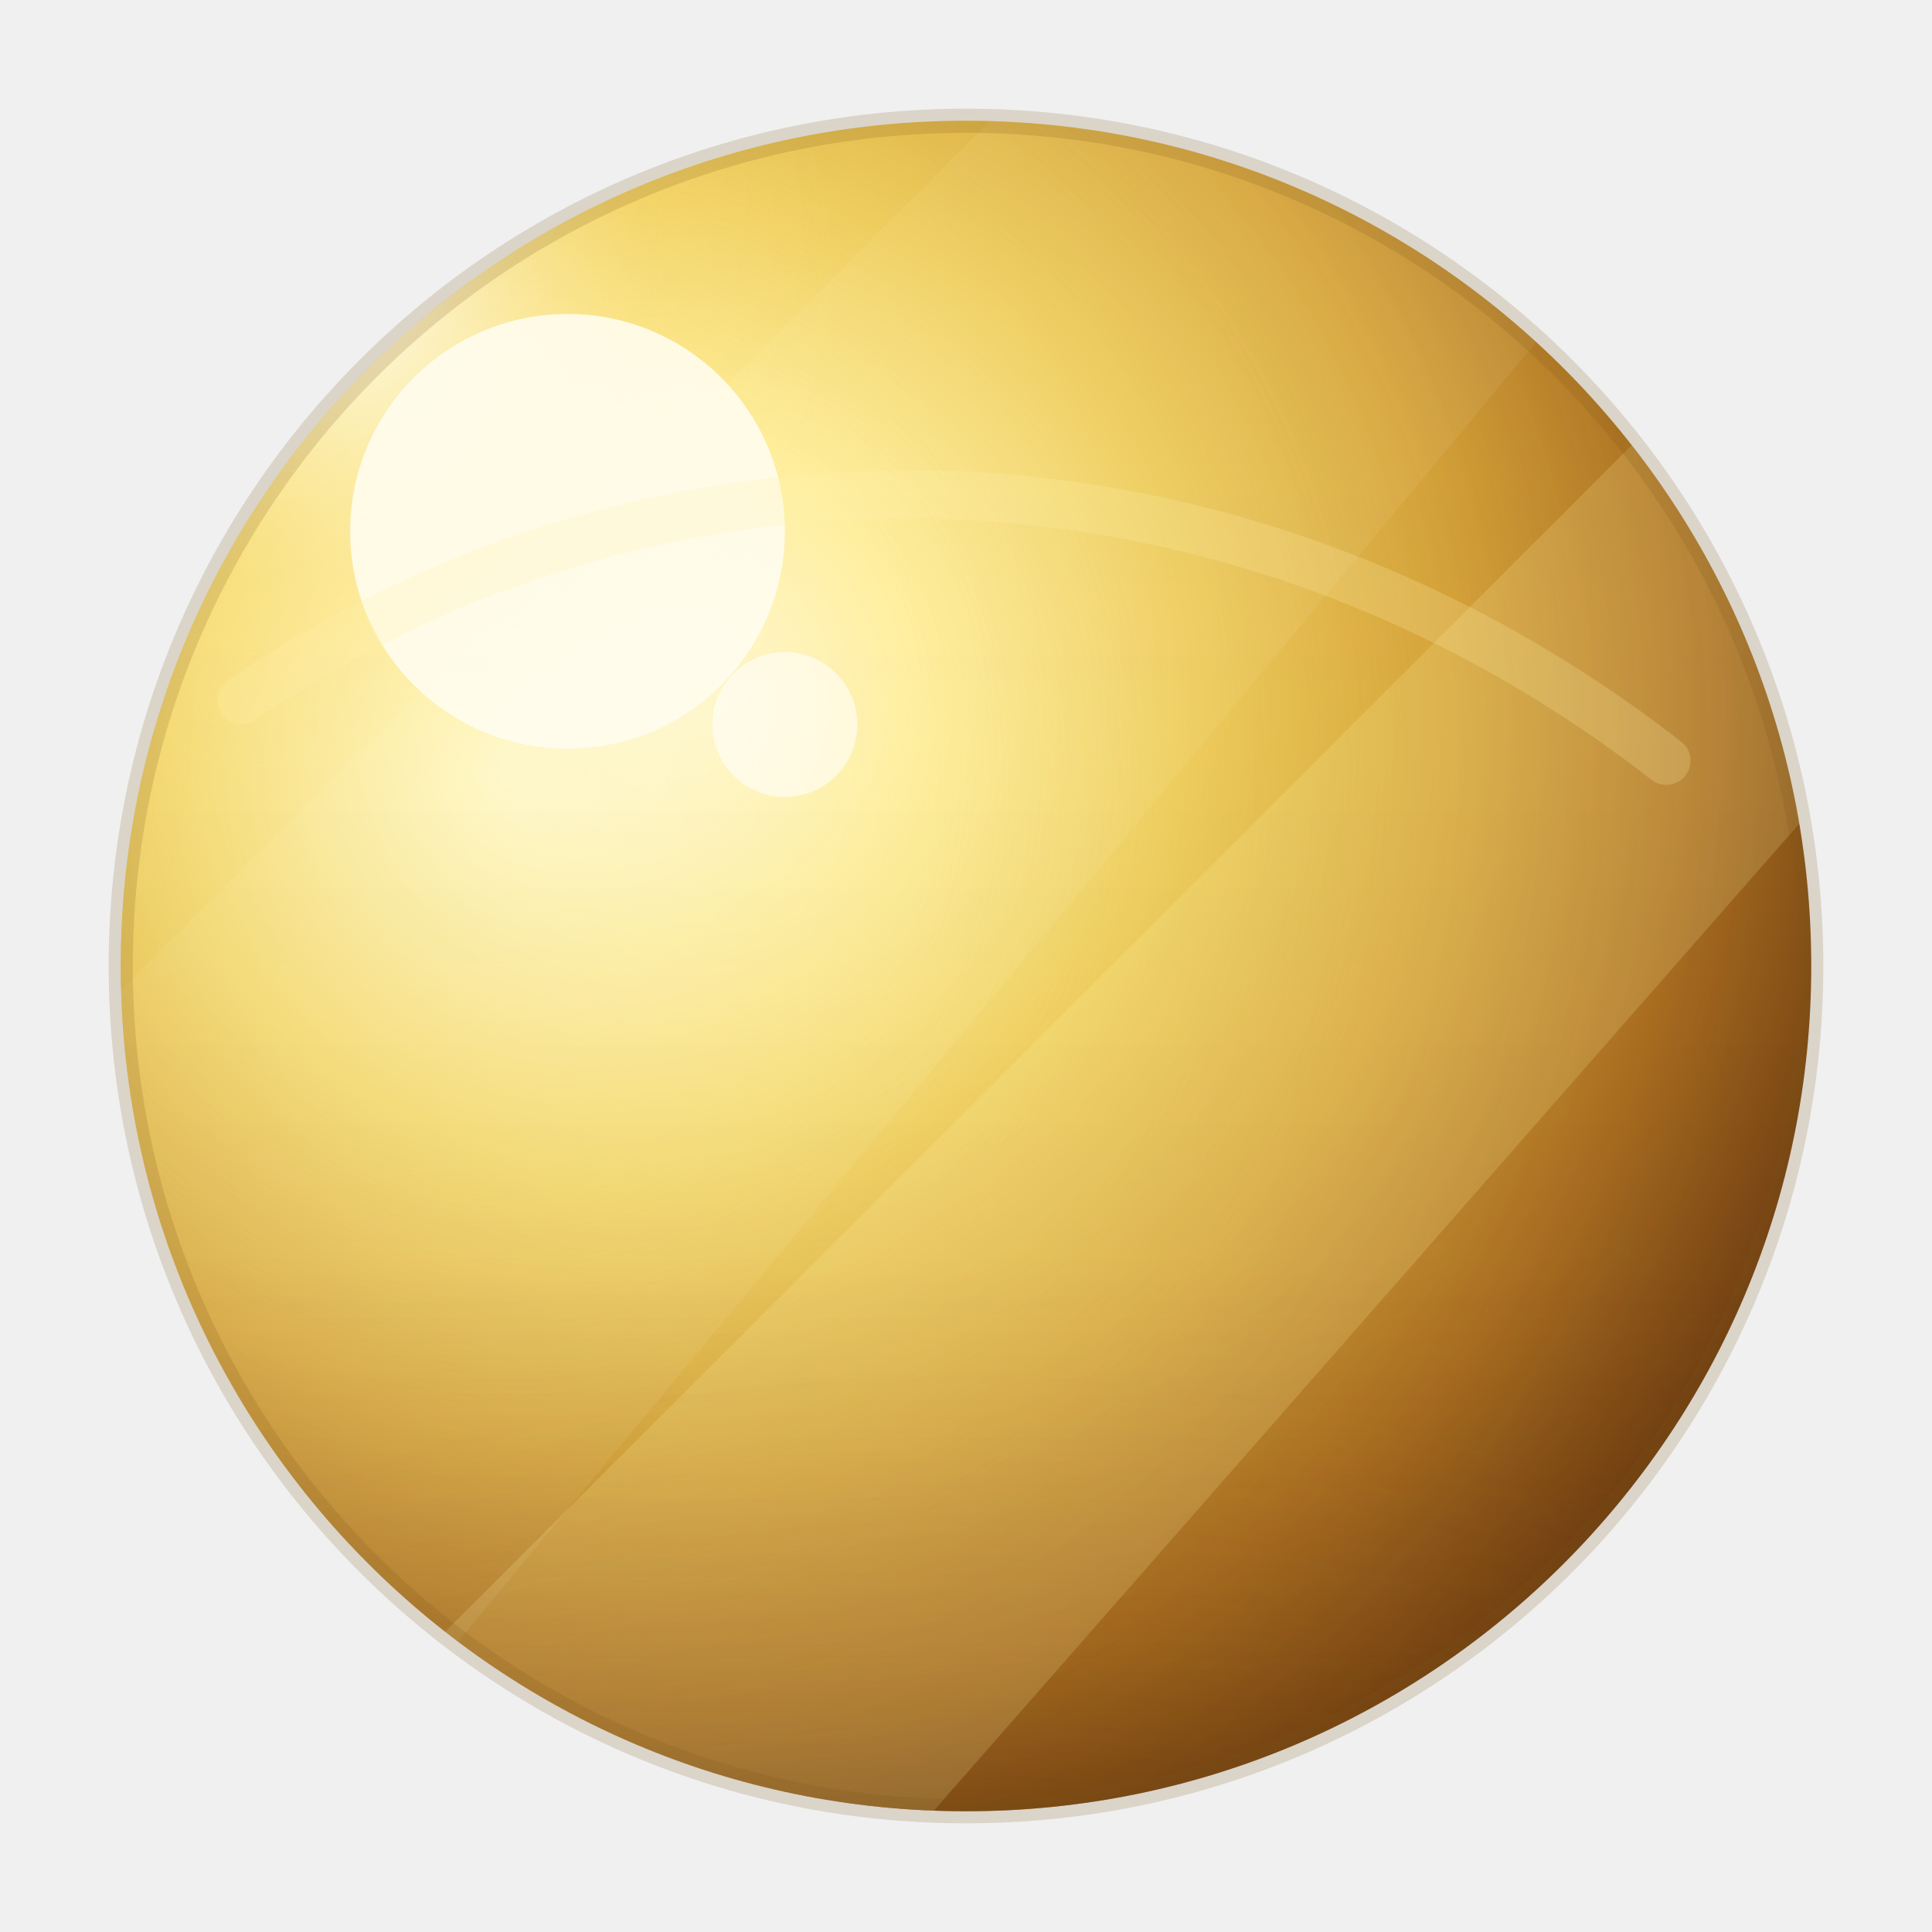
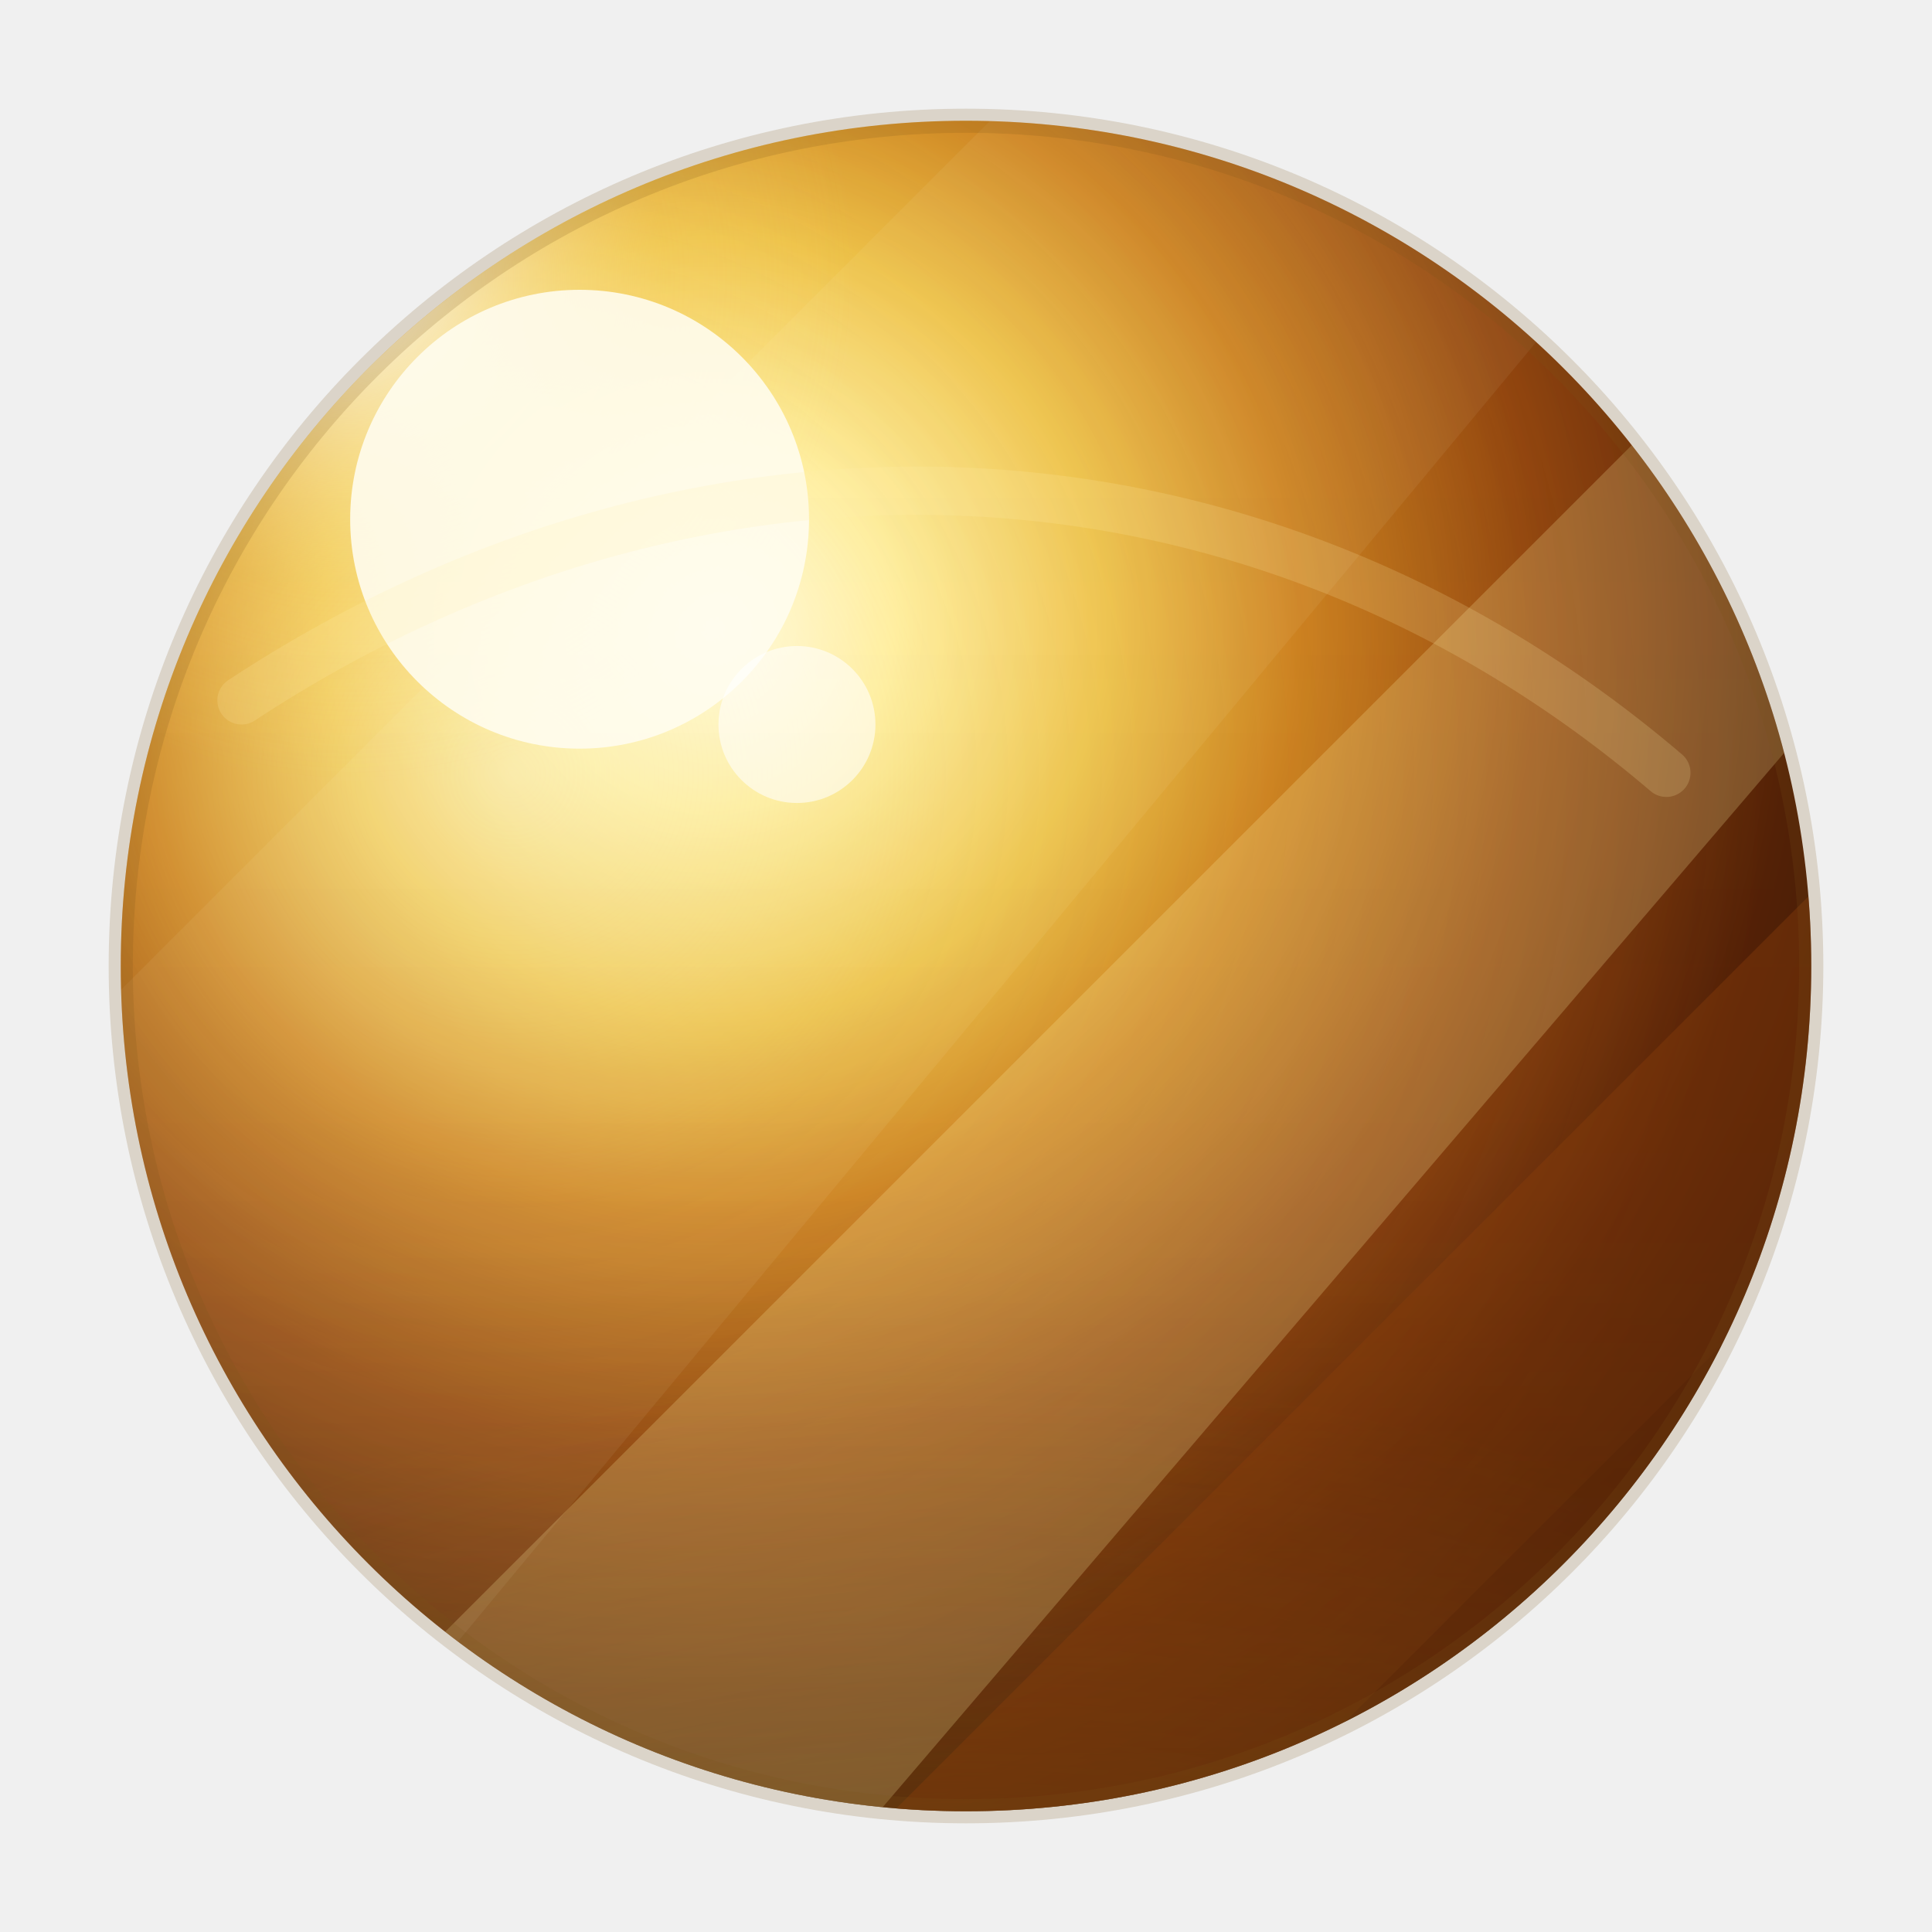
<svg xmlns="http://www.w3.org/2000/svg" viewBox="0 0 160 160">
  <defs>
-     <radialGradient id="base" cx="33%" cy="34%" r="88%">
-       <stop offset="0" stop-color="#fffef4" />
-       <stop offset="0.16" stop-color="#fff1a1" />
-       <stop offset="0.34" stop-color="#efd05d" />
-       <stop offset="0.52" stop-color="#d4a33a" />
-       <stop offset="0.69" stop-color="#a86c20" />
-       <stop offset="0.84" stop-color="#6d3c10" />
-       <stop offset="1" stop-color="#2a1608" />
+     <radialGradient id="base" cx="35%" cy="30%" r="89%">
+       <stop offset="0" stop-color="#fffdf1" />
+       <stop offset="0.12" stop-color="#ffefa0" />
+       <stop offset="0.26" stop-color="#edc044" />
+       <stop offset="0.39" stop-color="#ca7d1c" />
+       <stop offset="0.55" stop-color="#8f420d" />
+       <stop offset="0.72" stop-color="#532006" />
+       <stop offset="1" stop-color="#1d0b02" />
    </radialGradient>
    <radialGradient id="leftGlow" cx="24%" cy="39%" r="72%">
-       <stop offset="0" stop-color="#fff9d5" stop-opacity=".72" />
-       <stop offset=".34" stop-color="#ffe98e" stop-opacity=".34" />
+       <stop offset="0" stop-color="#fff9d5" stop-opacity="0.48" />
+       <stop offset=".34" stop-color="#ffe98e" stop-opacity="0.14" />
      <stop offset=".72" stop-color="#dba33b" stop-opacity=".08" />
      <stop offset="1" stop-color="#dba33b" stop-opacity="0" />
    </radialGradient>
    <radialGradient id="flare" cx="31%" cy="30%" r="42%">
      <stop offset="0" stop-color="#ffffff" stop-opacity=".95" />
      <stop offset=".24" stop-color="#fffce7" stop-opacity=".56" />
      <stop offset=".62" stop-color="#ffe88d" stop-opacity=".16" />
      <stop offset="1" stop-color="#ffe88d" stop-opacity="0" />
    </radialGradient>
    <linearGradient id="bottomShade" x1="80" y1="38" x2="80" y2="170" gradientUnits="userSpaceOnUse">
      <stop offset="0" stop-color="#4b260a" stop-opacity="0" />
      <stop offset=".5" stop-color="#70400f" stop-opacity=".04" />
      <stop offset=".74" stop-color="#74410f" stop-opacity=".24" />
      <stop offset="1" stop-color="#281307" stop-opacity=".72" />
    </linearGradient>
    <radialGradient id="bottomBrown" cx="50%" cy="104%" r="76%">
-       <stop offset="0" stop-color="#281307" stop-opacity=".82" />
-       <stop offset=".34" stop-color="#70400f" stop-opacity=".44" />
-       <stop offset=".66" stop-color="#a66b1e" stop-opacity=".12" />
+       <stop offset="0" stop-color="#281307" stop-opacity="0.95" />
+       <stop offset=".34" stop-color="#70400f" stop-opacity="0.62" />
+       <stop offset=".66" stop-color="#a66b1e" stop-opacity="0.18" />
      <stop offset="1" stop-color="#a66b1e" stop-opacity="0" />
    </radialGradient>
    <clipPath id="clip">
      <circle cx="80" cy="80" r="70" />
    </clipPath>
  </defs>
  <circle cx="80" cy="80" r="70" fill="url(#base)" />
  <g clip-path="url(#clip)">
    <circle cx="80" cy="80" r="72" fill="url(#leftGlow)" />
    <ellipse cx="80" cy="139" rx="82" ry="58" fill="url(#bottomBrown)" />
-     <circle cx="80" cy="80" r="72" fill="url(#bottomShade)" opacity=".62" />
-     <path d="M92 172 172 92v80z" fill="#4a260c" opacity=".14" />
-     <path d="M0 172 172 0v42L58 172z" fill="#fff2a8" opacity=".18" />
-     <path d="M-16 108 108 -16h56L8 172H-16z" fill="#fffbe2" opacity=".07" />
-     <circle cx="47" cy="44" r="50" fill="url(#flare)" />
-     <circle cx="47" cy="44" r="18" fill="#fffdf0" opacity=".88" />
-     <circle cx="65" cy="60" r="6" fill="#ffffff" opacity=".58" />
-     <path d="M20 58c35-24 82-23 118 5" fill="none" stroke="#fff0ad" stroke-opacity=".22" stroke-width="4" stroke-linecap="round" />
+     <circle cx="80" cy="80" r="72" fill="url(#bottomShade)" opacity="0.68" />
+     <path d="M82 172 172 82v90z" fill="#2d0e03" opacity="0.32" />
+     <path d="M0 172 172 0v34L54 172z" fill="#fff0a6" opacity="0.22" />
+     <path d="M52 172 172 52v44L96 172z" fill="#8c3e0b" opacity="0.38" />
+     <path d="M-16 108 108 -16h56L8 172H-16z" fill="#fffbe2" opacity="0.06" />
+     <circle cx="48" cy="43" r="50" fill="url(#flare)" />
+     <circle cx="48" cy="43" r="19" fill="#fffdf0" opacity=".88" />
+     <circle cx="66" cy="60" r="6.5" fill="#ffffff" opacity=".58" />
+     <path d="M20 58c38-25 84-23 118 6" fill="none" stroke="#fff0ad" stroke-opacity="0.18" stroke-width="4" stroke-linecap="round" />
  </g>
  <circle cx="80" cy="80" r="70" fill="none" stroke="#7b5318" stroke-opacity=".18" stroke-width="2" />
</svg>
